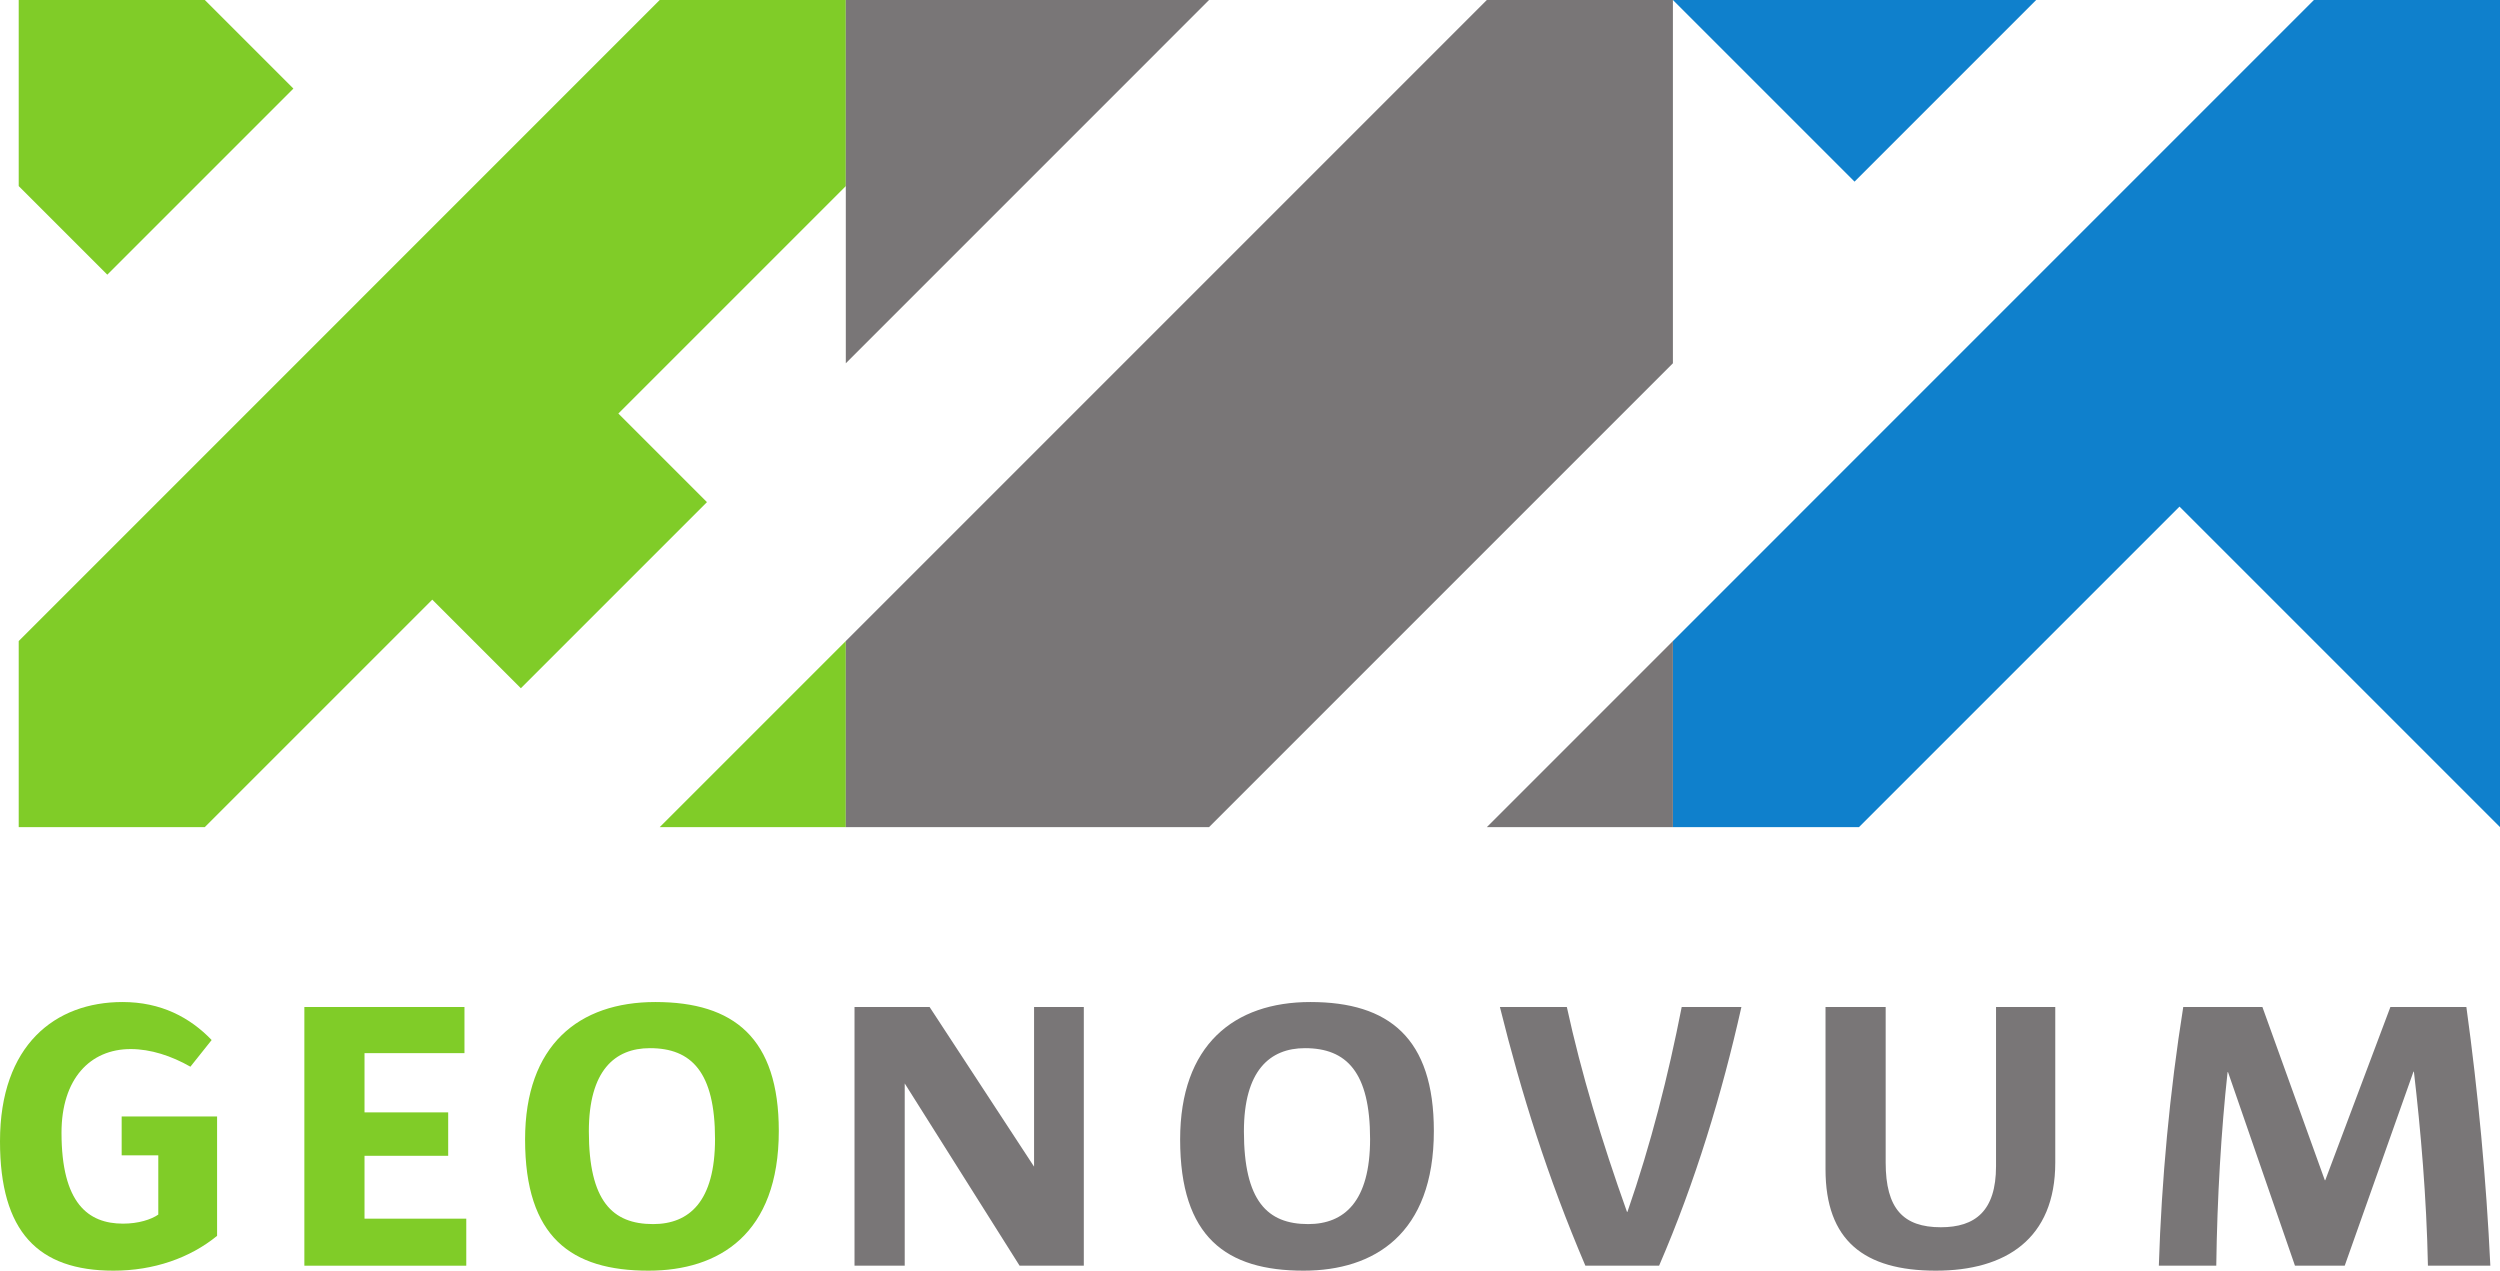
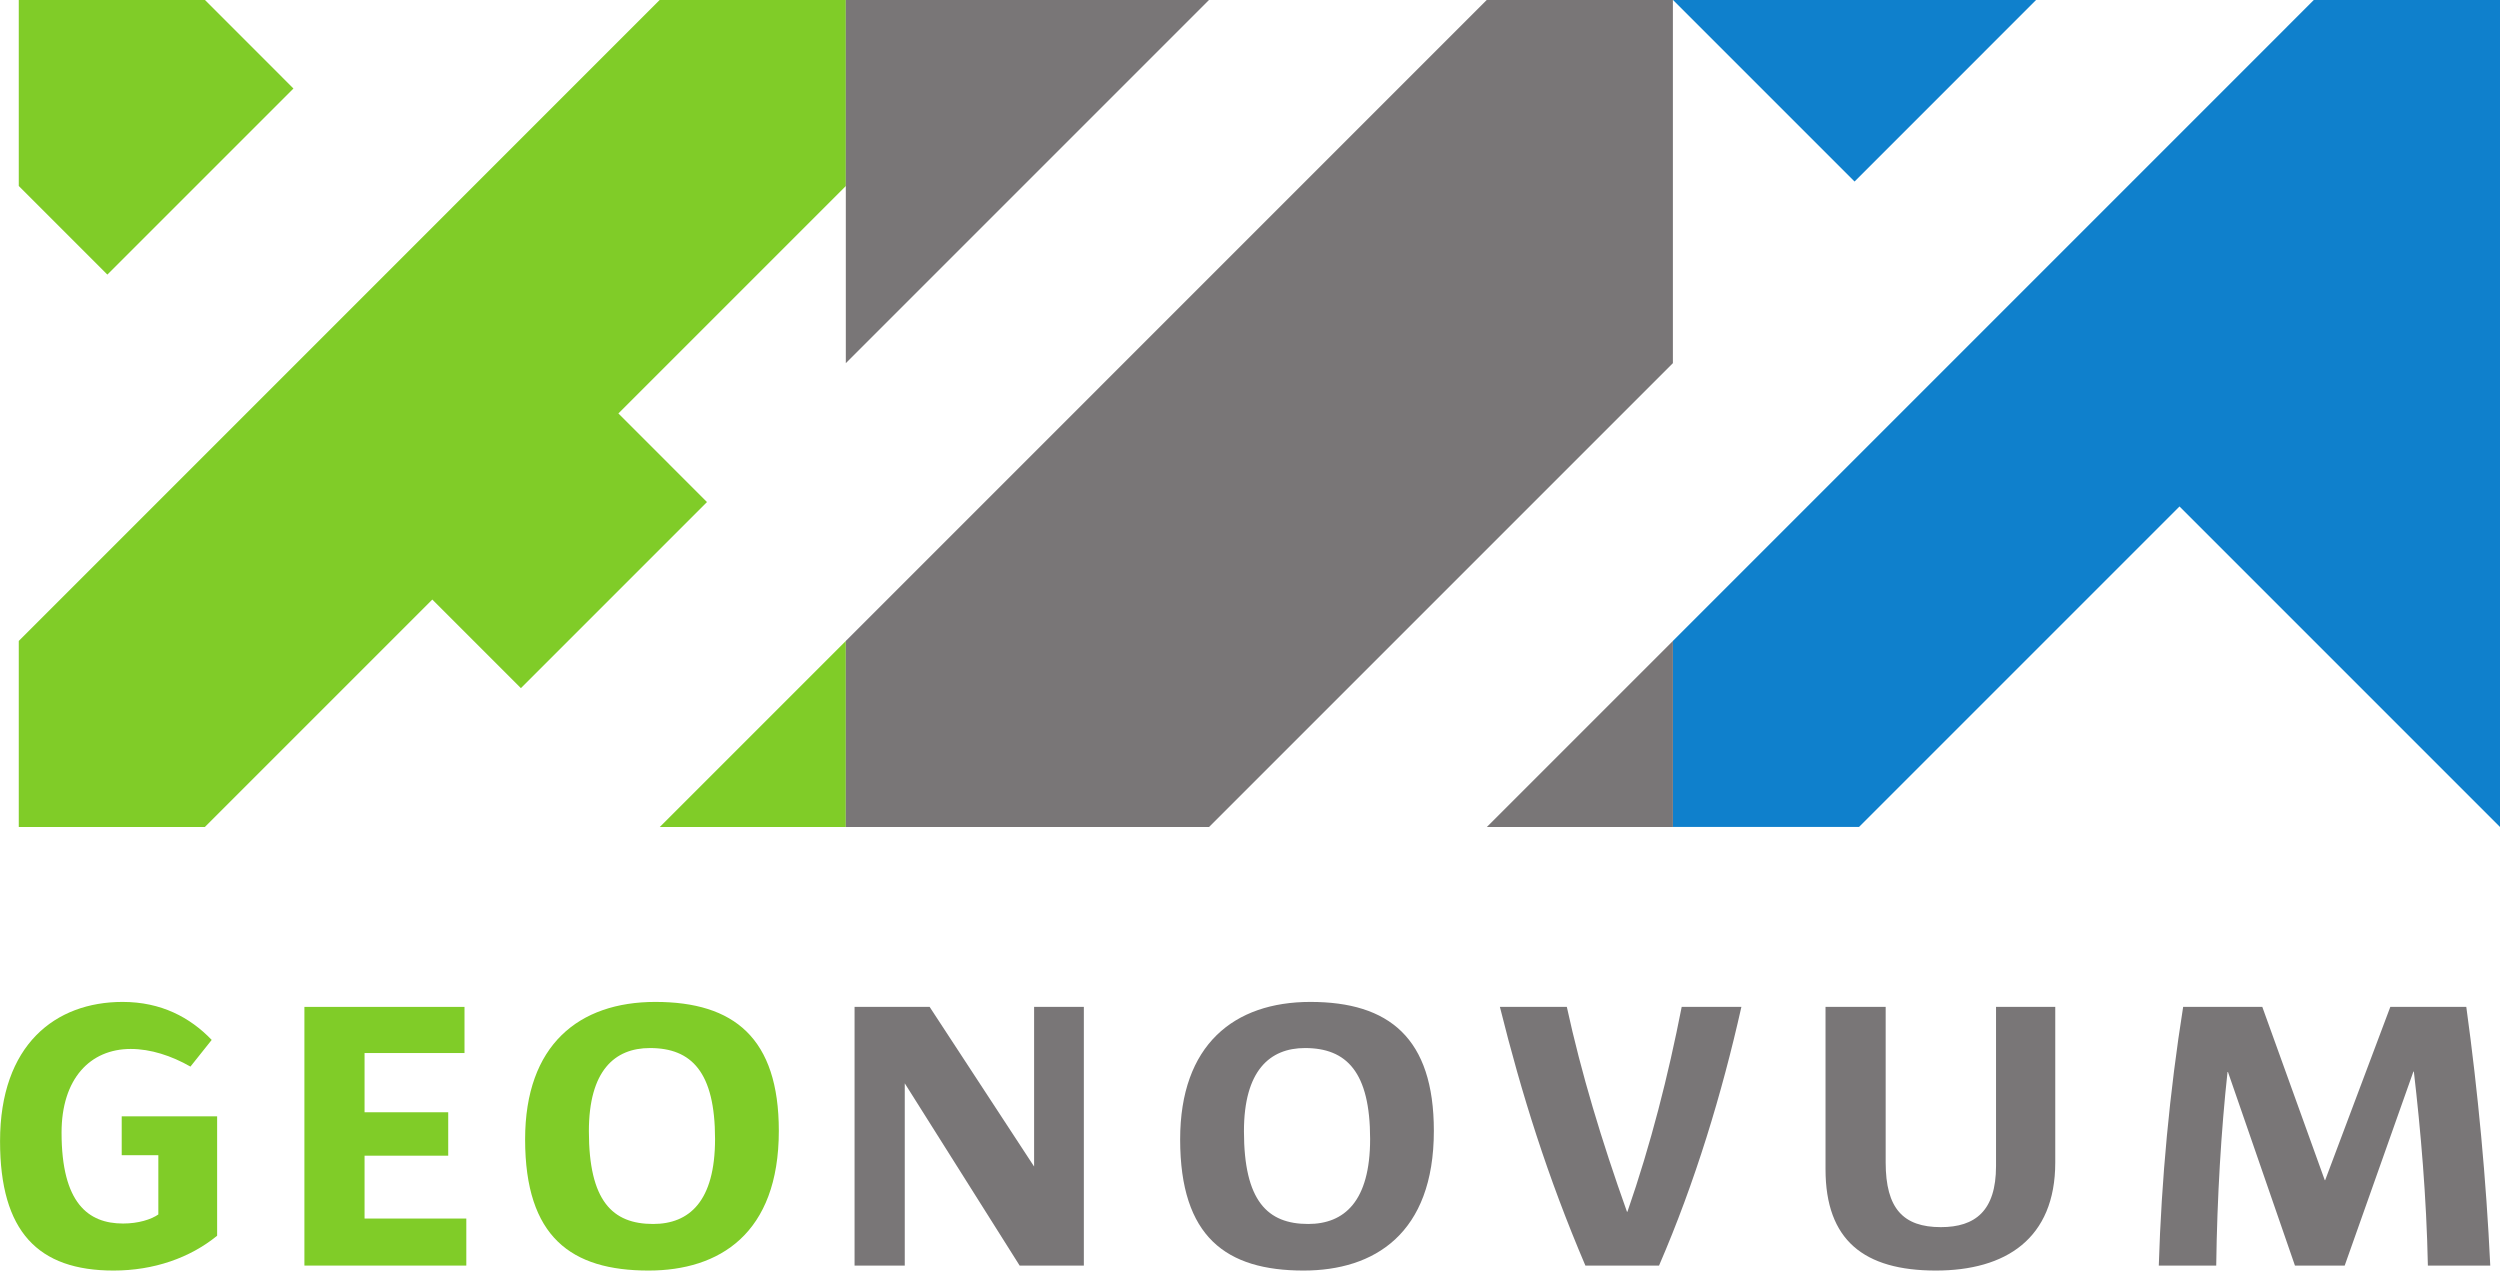
- <svg xmlns="http://www.w3.org/2000/svg" width="120.905mm" height="61.452mm" viewBox="0 0 120.905 61.452" version="1.1" id="svg8">
-   <defs id="defs2" />
-   <g id="layer1" transform="translate(-72.84476,-82.94144)">
-     <g transform="matrix(0.3527778,0,0,-0.3527778,72.84476,144.3936)" id="g18">
-       <g transform="scale(0.1)" id="g20">
-         <path id="path22" style="fill:#80cc28;fill-opacity:1;fill-rule:nonzero;stroke:none" d="m 1159.51,608.082 v 255.07 L 904.449,608.082 Z M 147.094,1365.4 402.207,1620.51 280.766,1741.95 H 280.77 25.648 v -255.12 l 0.008,0.01 z M 904.402,1741.95 25.648,863.152 V 608.082 H 280.77 l -0.004,0.008 311.824,311.812 121.437,-121.449 255.118,255.117 -121.45,121.46 311.815,311.8 v 255.12 H 904.402" />
-         <path id="path24" style="fill:#0f80cc;fill-opacity:1;fill-rule:nonzero;stroke:none" d="m 2791.36,1741.95 h -497.99 l 249,-249 z m 380.76,0 -878.76,-878.798 v -255.07 h 255.12 l 439.38,439.378 439.36,-439.378 h 0.01 V 1741.95 Z m -878.76,0 v -0.01 l 0.01,0.01 z" />
-         <path id="path26" style="fill:#80cc28;fill-opacity:1;fill-rule:nonzero;stroke:none" d="M 155.621,0 C 52.082,0 0,53.32 0,177.32 c 0,132.059 75.641,190.961 168.023,190.961 52.7,0 92.375,-21.082 122.137,-52.082 l -29.14,-36.578 c -26.04,14.879 -54.559,24.18 -81.84,24.18 -55.801,0 -94.86,-40.922 -94.86,-114.699 0,-96.731 36.578,-124.633 84.325,-124.633 21.078,0 38.433,5.59 48.359,12.41 v 81.223 h -50.223 v 53.32 H 297.602 V 47.738 C 260.398,17.359 210.801,0 155.621,0" />
-         <path id="path28" style="fill:#80cc28;fill-opacity:1;fill-rule:nonzero;stroke:none" d="M 417.25,6.82 V 361.461 h 219.484 v -63.25 H 499.711 V 217 H 614.414 V 157.48 H 499.711 V 71.301 H 639.215 V 6.82 H 417.25" />
-         <path id="path30" style="fill:#80cc28;fill-opacity:1;fill-rule:nonzero;stroke:none" d="m 890.945,305.039 c -48.355,0 -83.695,-31.008 -83.695,-114.078 0,-95.481 32.238,-127.102 88.039,-127.102 49.598,0 84.941,31 84.941,116.563 0,91.758 -32.242,124.617 -89.285,124.617 z M 889.094,0 C 783.07,0 719.828,45.879 719.828,179.801 c 0,129.578 73.781,188.48 178.563,188.48 107.879,0 169.259,-49.601 169.259,-176.699 C 1067.65,50.219 985.813,0 889.094,0" />
-         <path id="path32" style="fill:#797677;fill-opacity:1;fill-rule:nonzero;stroke:none" d="M 1397.75,6.82 1240.27,256.68 V 6.82 h -68.82 V 361.461 h 102.92 l 143.22,-218.859 v 218.859 h 68.2 V 6.82 h -88.04" />
-         <path id="path34" style="fill:#797677;fill-opacity:1;fill-rule:nonzero;stroke:none" d="m 1788.96,305.039 c -48.36,0 -83.69,-31.008 -83.69,-114.078 0,-95.481 32.23,-127.102 88.03,-127.102 49.61,0 84.94,31 84.94,116.563 0,91.758 -32.24,124.617 -89.28,124.617 z M 1787.1,0 c -106.02,0 -169.26,45.879 -169.26,179.801 0,129.578 73.78,188.48 178.56,188.48 107.88,0 169.26,-49.601 169.26,-176.699 C 1965.66,50.219 1883.82,0 1787.1,0" />
-         <path id="path36" style="fill:#797677;fill-opacity:1;fill-rule:nonzero;stroke:none" d="M 2274.44,6.82 H 2173.37 C 2121.3,128.961 2085.95,241.801 2056.21,361.461 h 91.75 c 19.84,-91.141 47.74,-183.52 82.46,-280.859 h 0.62 c 32.24,93 55.8,186 74.4,280.859 h 81.84 C 2360.62,242.422 2324.04,121.52 2274.44,6.82" />
-         <path id="path38" style="fill:#797677;fill-opacity:1;fill-rule:nonzero;stroke:none" d="m 2653.88,0 c -98.58,0 -151.29,41.531 -151.29,138.879 v 222.582 h 82.46 V 148.18 c 0,-63.239 24.18,-88.66 75.65,-88.66 47.12,0 75.64,22.32 75.64,83.692 v 218.25 h 81.21 V 148.18 C 2817.55,43.398 2749.36,0 2653.88,0" />
-         <path id="path40" style="fill:#797677;fill-opacity:1;fill-rule:nonzero;stroke:none" d="m 3328.43,6.82 c -1.86,93.621 -9.92,185.989 -19.22,265.969 h -0.62 L 3214.35,6.82 h -68.2 L 3054.39,272.18 h -0.63 c -8.67,-79.371 -14.25,-171.739 -15.49,-265.36 h -78.74 C 2963.25,124.621 2974.41,244.281 2993,361.461 h 108.51 L 3187.07,124 h 0.62 l 89.28,237.461 h 104.16 c 16.12,-117.18 27.28,-236.84 32.86,-354.641 h -85.56" />
-         <path id="path42" style="fill:#797677;fill-opacity:1;fill-rule:nonzero;stroke:none" d="M 2293.37,608.082 V 863.16 L 2038.31,608.082 Z M 1159.51,1741.95 v -498.01 l 497.99,498.01 z m 878.76,0 -878.76,-878.798 v -255.07 h 498.01 l 635.85,635.868 v 498 h -255.1" />
+ <svg xmlns="http://www.w3.org/2000/svg" id="svg8" height="61.452mm" width="120.91mm" version="1.1" viewBox="0 0 120.905 61.452">
+   <g id="layer1" transform="translate(-72.845 -82.941)">
+     <g id="g18" transform="matrix(.35278 0 0 -.35278 72.845 144.39)">
+       <g id="g20" transform="scale(.1)">
+         <path id="path22" d="m1159.5 608.08v255.07l-255.05-255.07zm-1012.4 757.32 255.12 255.1-121.44 121.5h-255.12v-255.12l0.008 0.01zm757.31 376.6-878.75-878.85v-255.07h255.12l-0.004 0.008 311.82 311.81 121.44-121.45 255.12 255.12-121.45 121.46 311.82 311.8v255.12h-255.1" fill="#80cc28" />
+         <path id="path24" d="m2791.4 1742h-497.99l249-249zm380.76 0-878.76-878.8v-255.07h255.12l439.38 439.38 439.36-439.38h0.01v1133.9zm-878.76 0v-0.01l0.01 0.01z" fill="#0f80cc" />
+         <path id="path26" d="m155.62 0c-103.54 0-155.62 53.32-155.62 177.32 0 132.06 75.641 190.96 168.02 190.96 52.7 0 92.375-21.082 122.14-52.082l-29.14-36.578c-26.04 14.879-54.559 24.18-81.84 24.18-55.801 0-94.86-40.922-94.86-114.7 0-96.731 36.578-124.63 84.325-124.63 21.078 0 38.433 5.59 48.359 12.41v81.223h-50.223v53.32h130.82v-163.68c-37.2-30.381-86.8-47.74-141.98-47.74" fill="#80cc28" />
+         <path id="path28" d="m417.25 6.82v354.64h219.48v-63.25h-137.02v-81.21h114.7v-59.52h-114.7v-86.179h139.51v-64.481h-221.97" fill="#80cc28" />
+         <path id="path30" d="m890.94 305.04c-48.355 0-83.695-31.008-83.695-114.08 0-95.48 32.238-127.1 88.039-127.1 49.598 0 84.941 31 84.941 116.56 0 91.758-32.242 124.62-89.285 124.62zm-1.85-305.04c-106.02 0-169.26 45.879-169.26 179.8 0 129.58 73.781 188.48 178.56 188.48 107.88 0 169.26-49.601 169.26-176.7 0-141.36-81.79-191.58-178.51-191.58" fill="#80cc28" />
+         <path id="path32" d="m1397.8 6.82-157.5 249.86v-249.86h-68.82v354.64h102.92l143.22-218.86v218.86h68.2v-354.64h-88.04" fill="#797677" />
+         <path id="path34" d="m1789 305.04c-48.36 0-83.69-31.008-83.69-114.08 0-95.48 32.23-127.1 88.03-127.1 49.61 0 84.94 31 84.94 116.56 0 91.758-32.24 124.62-89.28 124.62zm-1.9-305.04c-106.02 0-169.26 45.879-169.26 179.8 0 129.58 73.78 188.48 178.56 188.48 107.88 0 169.26-49.601 169.26-176.7 0-141.36-81.9-191.58-178.6-191.58" fill="#797677" />
+         <path id="path36" d="m2274.4 6.82h-101c-52.1 122.14-87.4 234.98-117.2 354.64h91.75c19.84-91.141 47.74-183.52 82.46-280.86h0.62c32.24 93 55.8 186 74.4 280.86h81.84c-26.7-119.04-63.3-239.94-112.9-354.64" fill="#797677" />
+         <path id="path38" d="m2653.9 0c-98.58 0-151.29 41.531-151.29 138.88v222.58h82.46v-213.28c0-63.239 24.18-88.66 75.65-88.66 47.12 0 75.64 22.32 75.64 83.692v218.25h81.21v-213.28c0-104.78-68.2-148.18-163.7-148.18" fill="#797677" />
+         <path id="path40" d="m3328.4 6.82c-1.86 93.621-9.92 185.99-19.22 265.97h-0.62l-94.2-265.97h-68.2l-91.8 265.36h-0.63c-8.67-79.371-14.25-171.74-15.49-265.36h-78.74c3.6 117.8 14.8 237.46 33.4 354.64h108.51l85.6-237.46h0.62l89.28 237.46h104.16c16.12-117.18 27.28-236.84 32.86-354.64h-85.56" fill="#797677" />
+         <path id="path42" d="m2293.4 608.08v255.08l-255.1-255.08zm-1133.9 1133.9v-498.01l497.99 498.01zm878.76 0-878.76-878.8v-255.07h498.01l635.85 635.87v498h-255.1" fill="#797677" />
      </g>
    </g>
  </g>
</svg>
